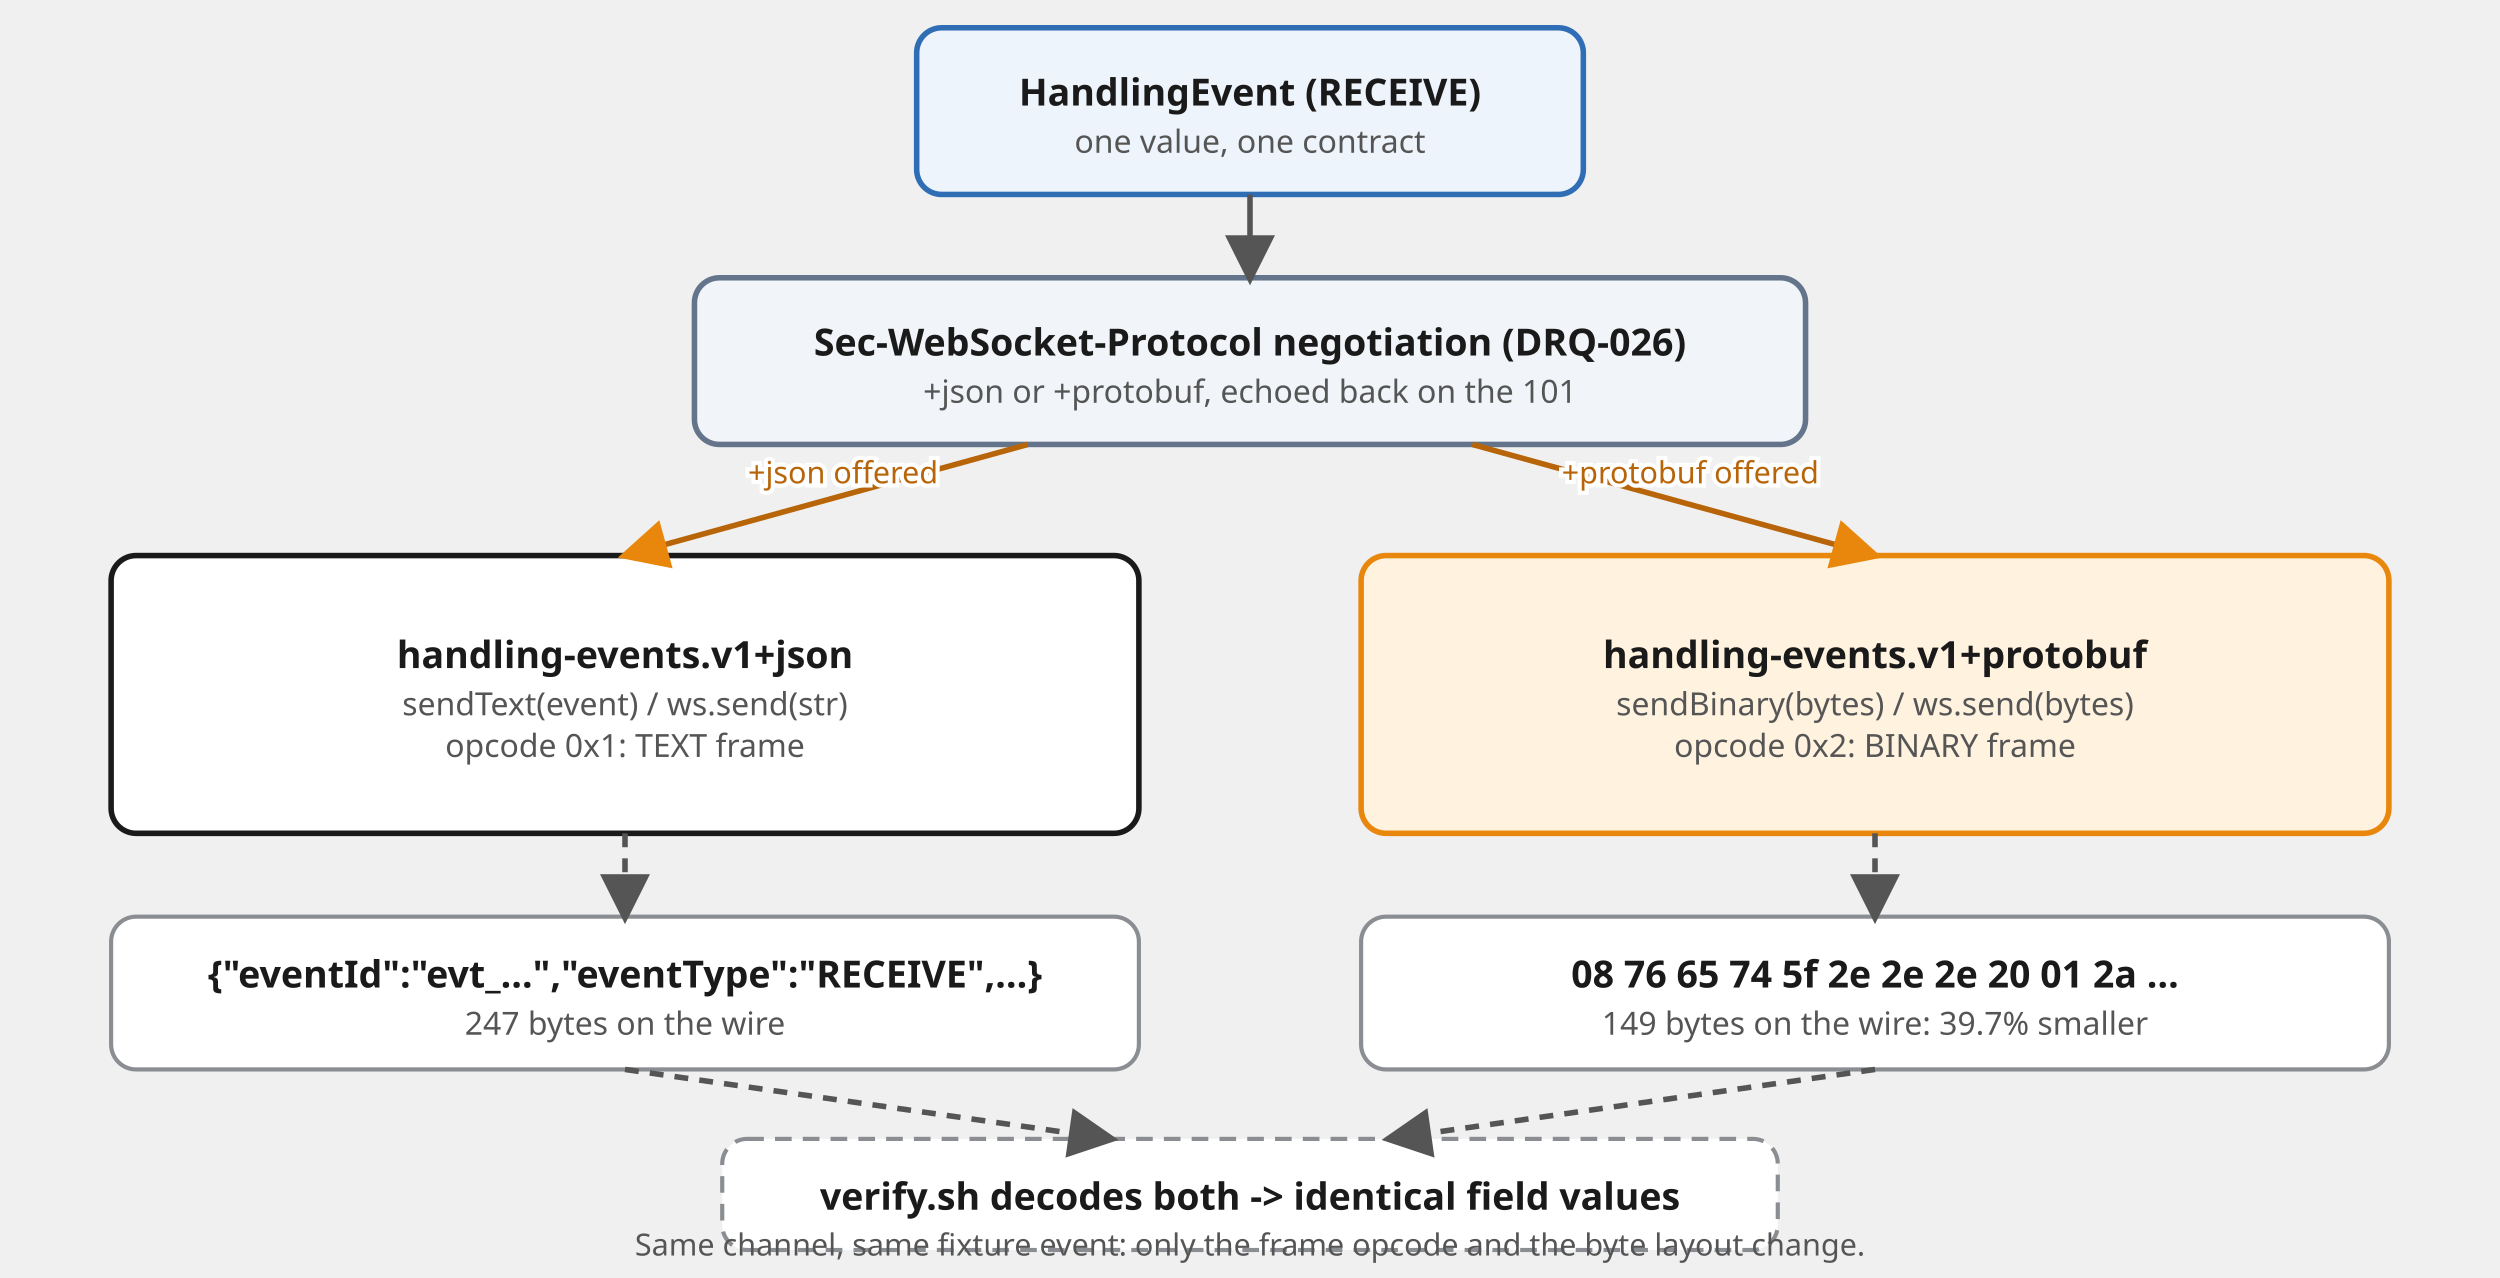
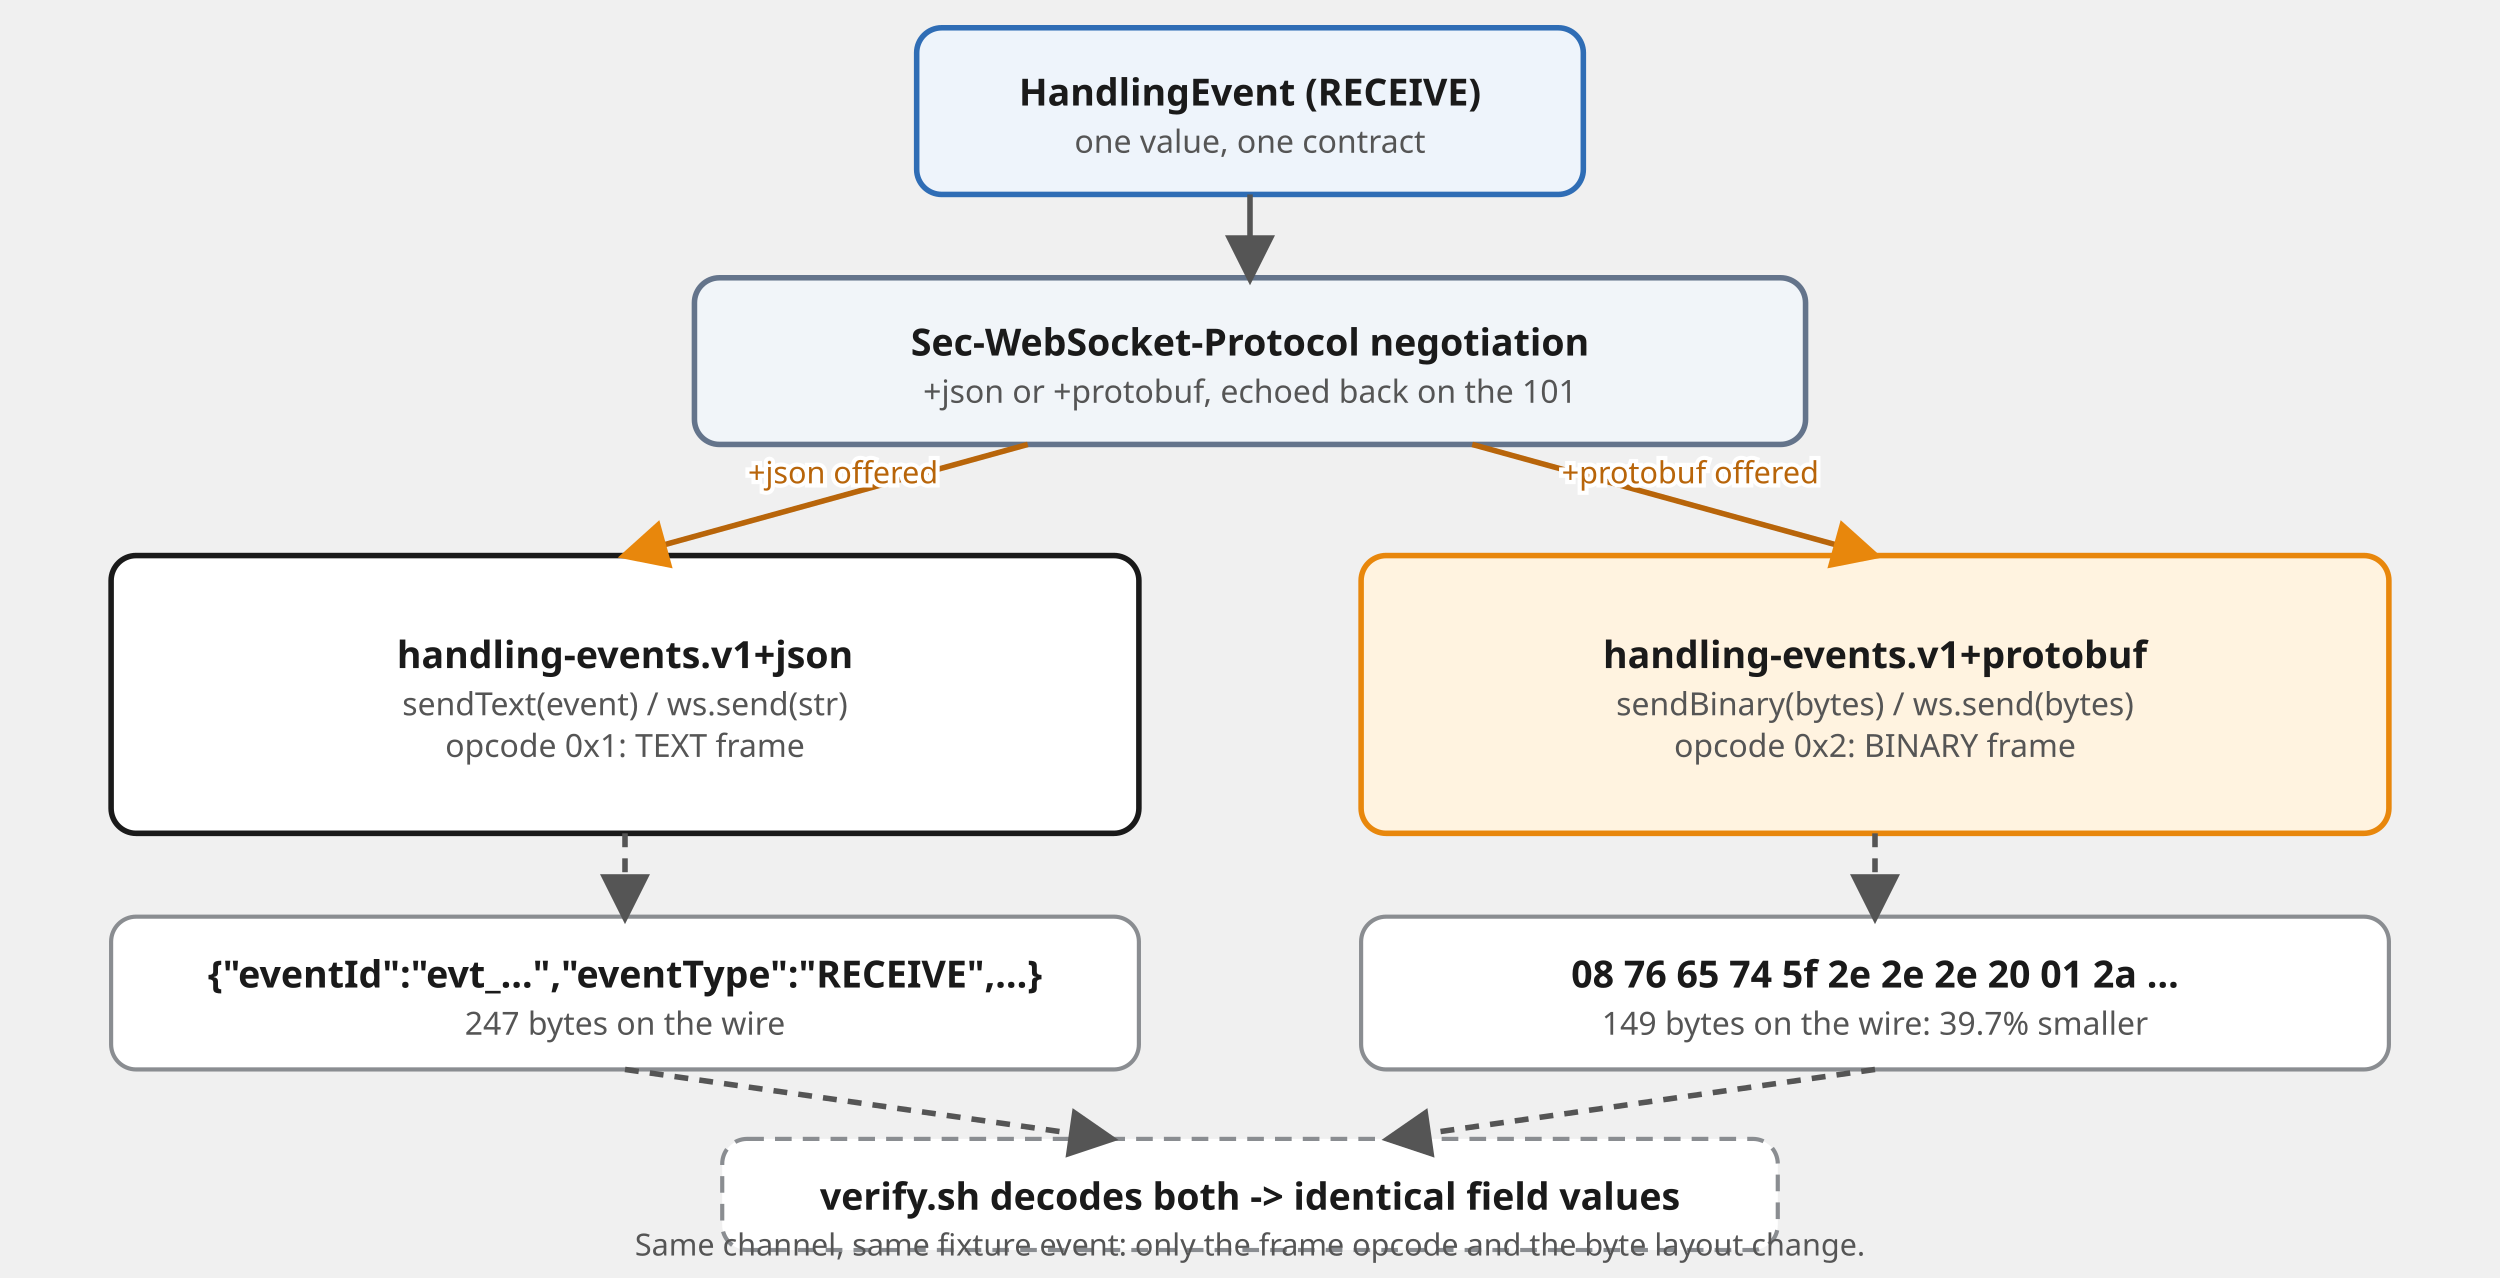
<svg xmlns="http://www.w3.org/2000/svg" viewBox="0 0 900 460" font-family="'Red Hat Text', system-ui, sans-serif" role="img">
  <defs>
    <marker id="a" viewBox="0 0 10 10" refX="8.5" refY="5" markerWidth="9" markerHeight="9" orient="auto-start-reverse">
      <path d="M0,0 L10,5 L0,10 z" fill="#555" />
    </marker>
    <marker id="am" viewBox="0 0 10 10" refX="8.5" refY="5" markerWidth="9" markerHeight="9" orient="auto-start-reverse">
      <path d="M0,0 L10,5 L0,10 z" fill="#e8870c" />
    </marker>
  </defs>
  <rect x="330" y="10" width="240" height="60" rx="9" fill="#eef4fb" stroke="#2f6db5" stroke-width="2" />
  <text x="450.0" y="38.0" font-size="13.5" font-weight="700" fill="#1a1a1a" text-anchor="middle">HandlingEvent (RECEIVE)</text>
  <text x="450.0" y="55.0" font-size="11.5" fill="#555555" text-anchor="middle">one value, one contract</text>
  <rect x="250" y="100" width="400" height="60" rx="9" fill="#f1f5f9" stroke="#64748b" stroke-width="2" />
-   <text x="450.0" y="128.0" font-size="13.5" font-weight="700" fill="#1a1a1a" text-anchor="middle">Sec-WebSocket-Protocol negotiation (DRQ-026)</text>
+   <text x="450.0" y="128.0" font-size="13.5" font-weight="700" fill="#1a1a1a" text-anchor="middle">Sec-WebSocket-Protocol negotiation</text>
  <text x="450.0" y="145.0" font-size="11.5" fill="#555555" text-anchor="middle">+json or +protobuf, echoed back on the 101</text>
  <rect x="40" y="200" width="370" height="100" rx="9" fill="#ffffff" stroke="#1a1a1a" stroke-width="2" />
  <text x="225.0" y="240.5" font-size="13.5" font-weight="700" fill="#1a1a1a" text-anchor="middle">handling-events.v1+json</text>
  <text x="225.0" y="257.5" font-size="11.5" fill="#555555" text-anchor="middle">sendText(event) / ws.send(str)</text>
  <text x="225.0" y="272.5" font-size="11.5" fill="#555555" text-anchor="middle">opcode 0x1: TEXT frame</text>
  <rect x="490" y="200" width="370" height="100" rx="9" fill="#fff3e0" stroke="#e8870c" stroke-width="2" />
  <text x="675.0" y="240.5" font-size="13.5" font-weight="700" fill="#1a1a1a" text-anchor="middle">handling-events.v1+protobuf</text>
  <text x="675.0" y="257.5" font-size="11.5" fill="#555555" text-anchor="middle">sendBinary(bytes) / ws.send(bytes)</text>
  <text x="675.0" y="272.5" font-size="11.5" fill="#555555" text-anchor="middle">opcode 0x2: BINARY frame</text>
  <rect x="40" y="330" width="370" height="55" rx="9" fill="#ffffff" stroke="#8a8d91" stroke-width="1.5" />
  <text x="225.0" y="355.5" font-size="13.5" font-weight="700" fill="#1a1a1a" text-anchor="middle">{"eventId":"evt_...","eventType":"RECEIVE",...}</text>
  <text x="225.0" y="372.5" font-size="11.5" fill="#555555" text-anchor="middle">247 bytes on the wire</text>
  <rect x="490" y="330" width="370" height="55" rx="9" fill="#ffffff" stroke="#8a8d91" stroke-width="1.5" />
  <text x="675.0" y="355.5" font-size="13.5" font-weight="700" fill="#1a1a1a" text-anchor="middle">08 76 65 74 5f 2e 2e 2e 20 01 2a ...</text>
  <text x="675.0" y="372.5" font-size="11.5" fill="#555555" text-anchor="middle">149 bytes on the wire: 39.7% smaller</text>
  <rect x="260" y="410" width="380" height="40" rx="9" fill="#ffffff" stroke="#8a8d91" stroke-width="1.5" stroke-dasharray="6 4" />
  <text x="450.0" y="435.5" font-size="13.5" font-weight="700" fill="#1a1a1a" text-anchor="middle">verify.sh decodes both -&gt; identical field values</text>
  <path d="M450,70 L450,100" fill="none" stroke="#555" stroke-width="2" marker-end="url(#a)" />
  <path d="M370,160 L225,200" fill="none" stroke="#b8650a" stroke-width="2" marker-end="url(#am)" />
  <text x="303.5" y="174.0" font-size="11" fill="#ffffff" stroke="#ffffff" stroke-width="3" paint-order="stroke" text-anchor="middle">+json offered</text>
  <text x="303.5" y="174.0" font-size="11" fill="#b8650a" text-anchor="middle">+json offered</text>
  <path d="M530,160 L675,200" fill="none" stroke="#b8650a" stroke-width="2" marker-end="url(#am)" />
  <text x="608.5" y="174.0" font-size="11" fill="#ffffff" stroke="#ffffff" stroke-width="3" paint-order="stroke" text-anchor="middle">+protobuf offered</text>
  <text x="608.5" y="174.0" font-size="11" fill="#b8650a" text-anchor="middle">+protobuf offered</text>
  <path d="M225,300 L225,330" fill="none" stroke="#555" stroke-width="2" stroke-dasharray="5 4" marker-end="url(#a)" />
  <path d="M675,300 L675,330" fill="none" stroke="#555" stroke-width="2" stroke-dasharray="5 4" marker-end="url(#a)" />
  <path d="M225,385 L400,410" fill="none" stroke="#555" stroke-width="2" stroke-dasharray="5 4" marker-end="url(#a)" />
  <path d="M675,385 L500,410" fill="none" stroke="#555" stroke-width="2" stroke-dasharray="5 4" marker-end="url(#a)" />
  <text x="450" y="452" font-size="11" fill="#555555" text-anchor="middle">Same channel, same fixture event: only the frame opcode and the byte layout change.</text>
</svg>
